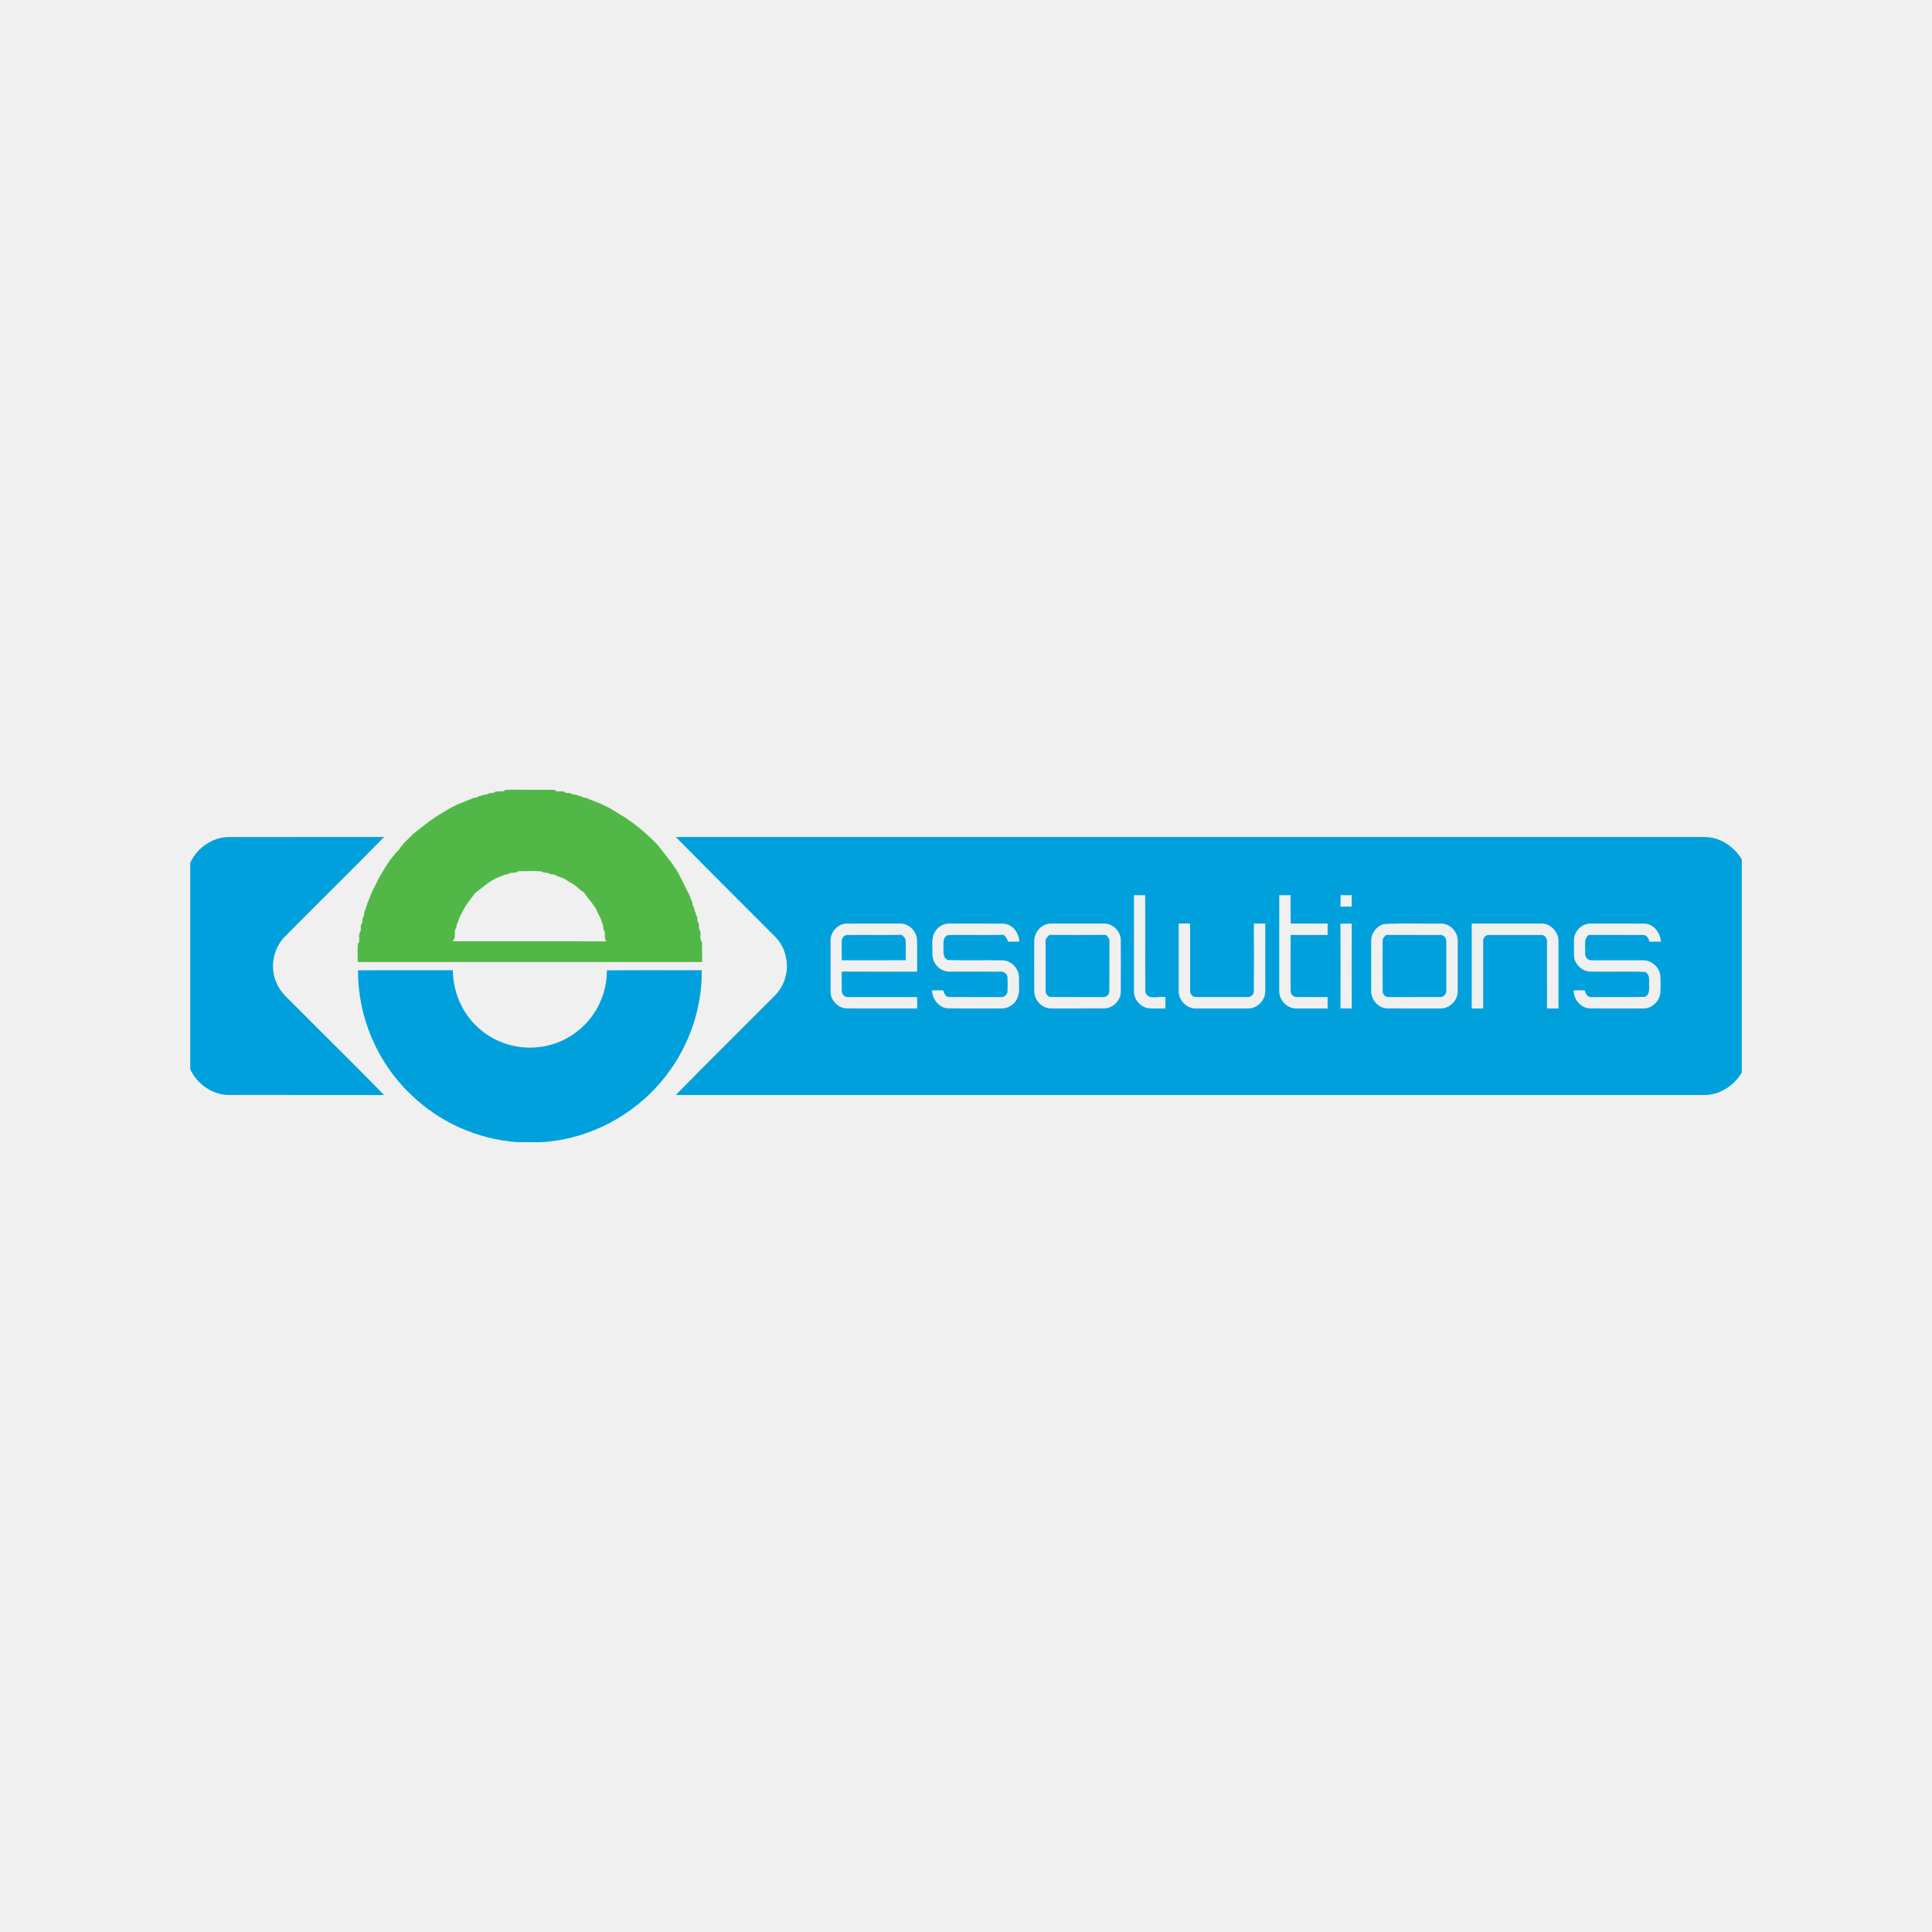
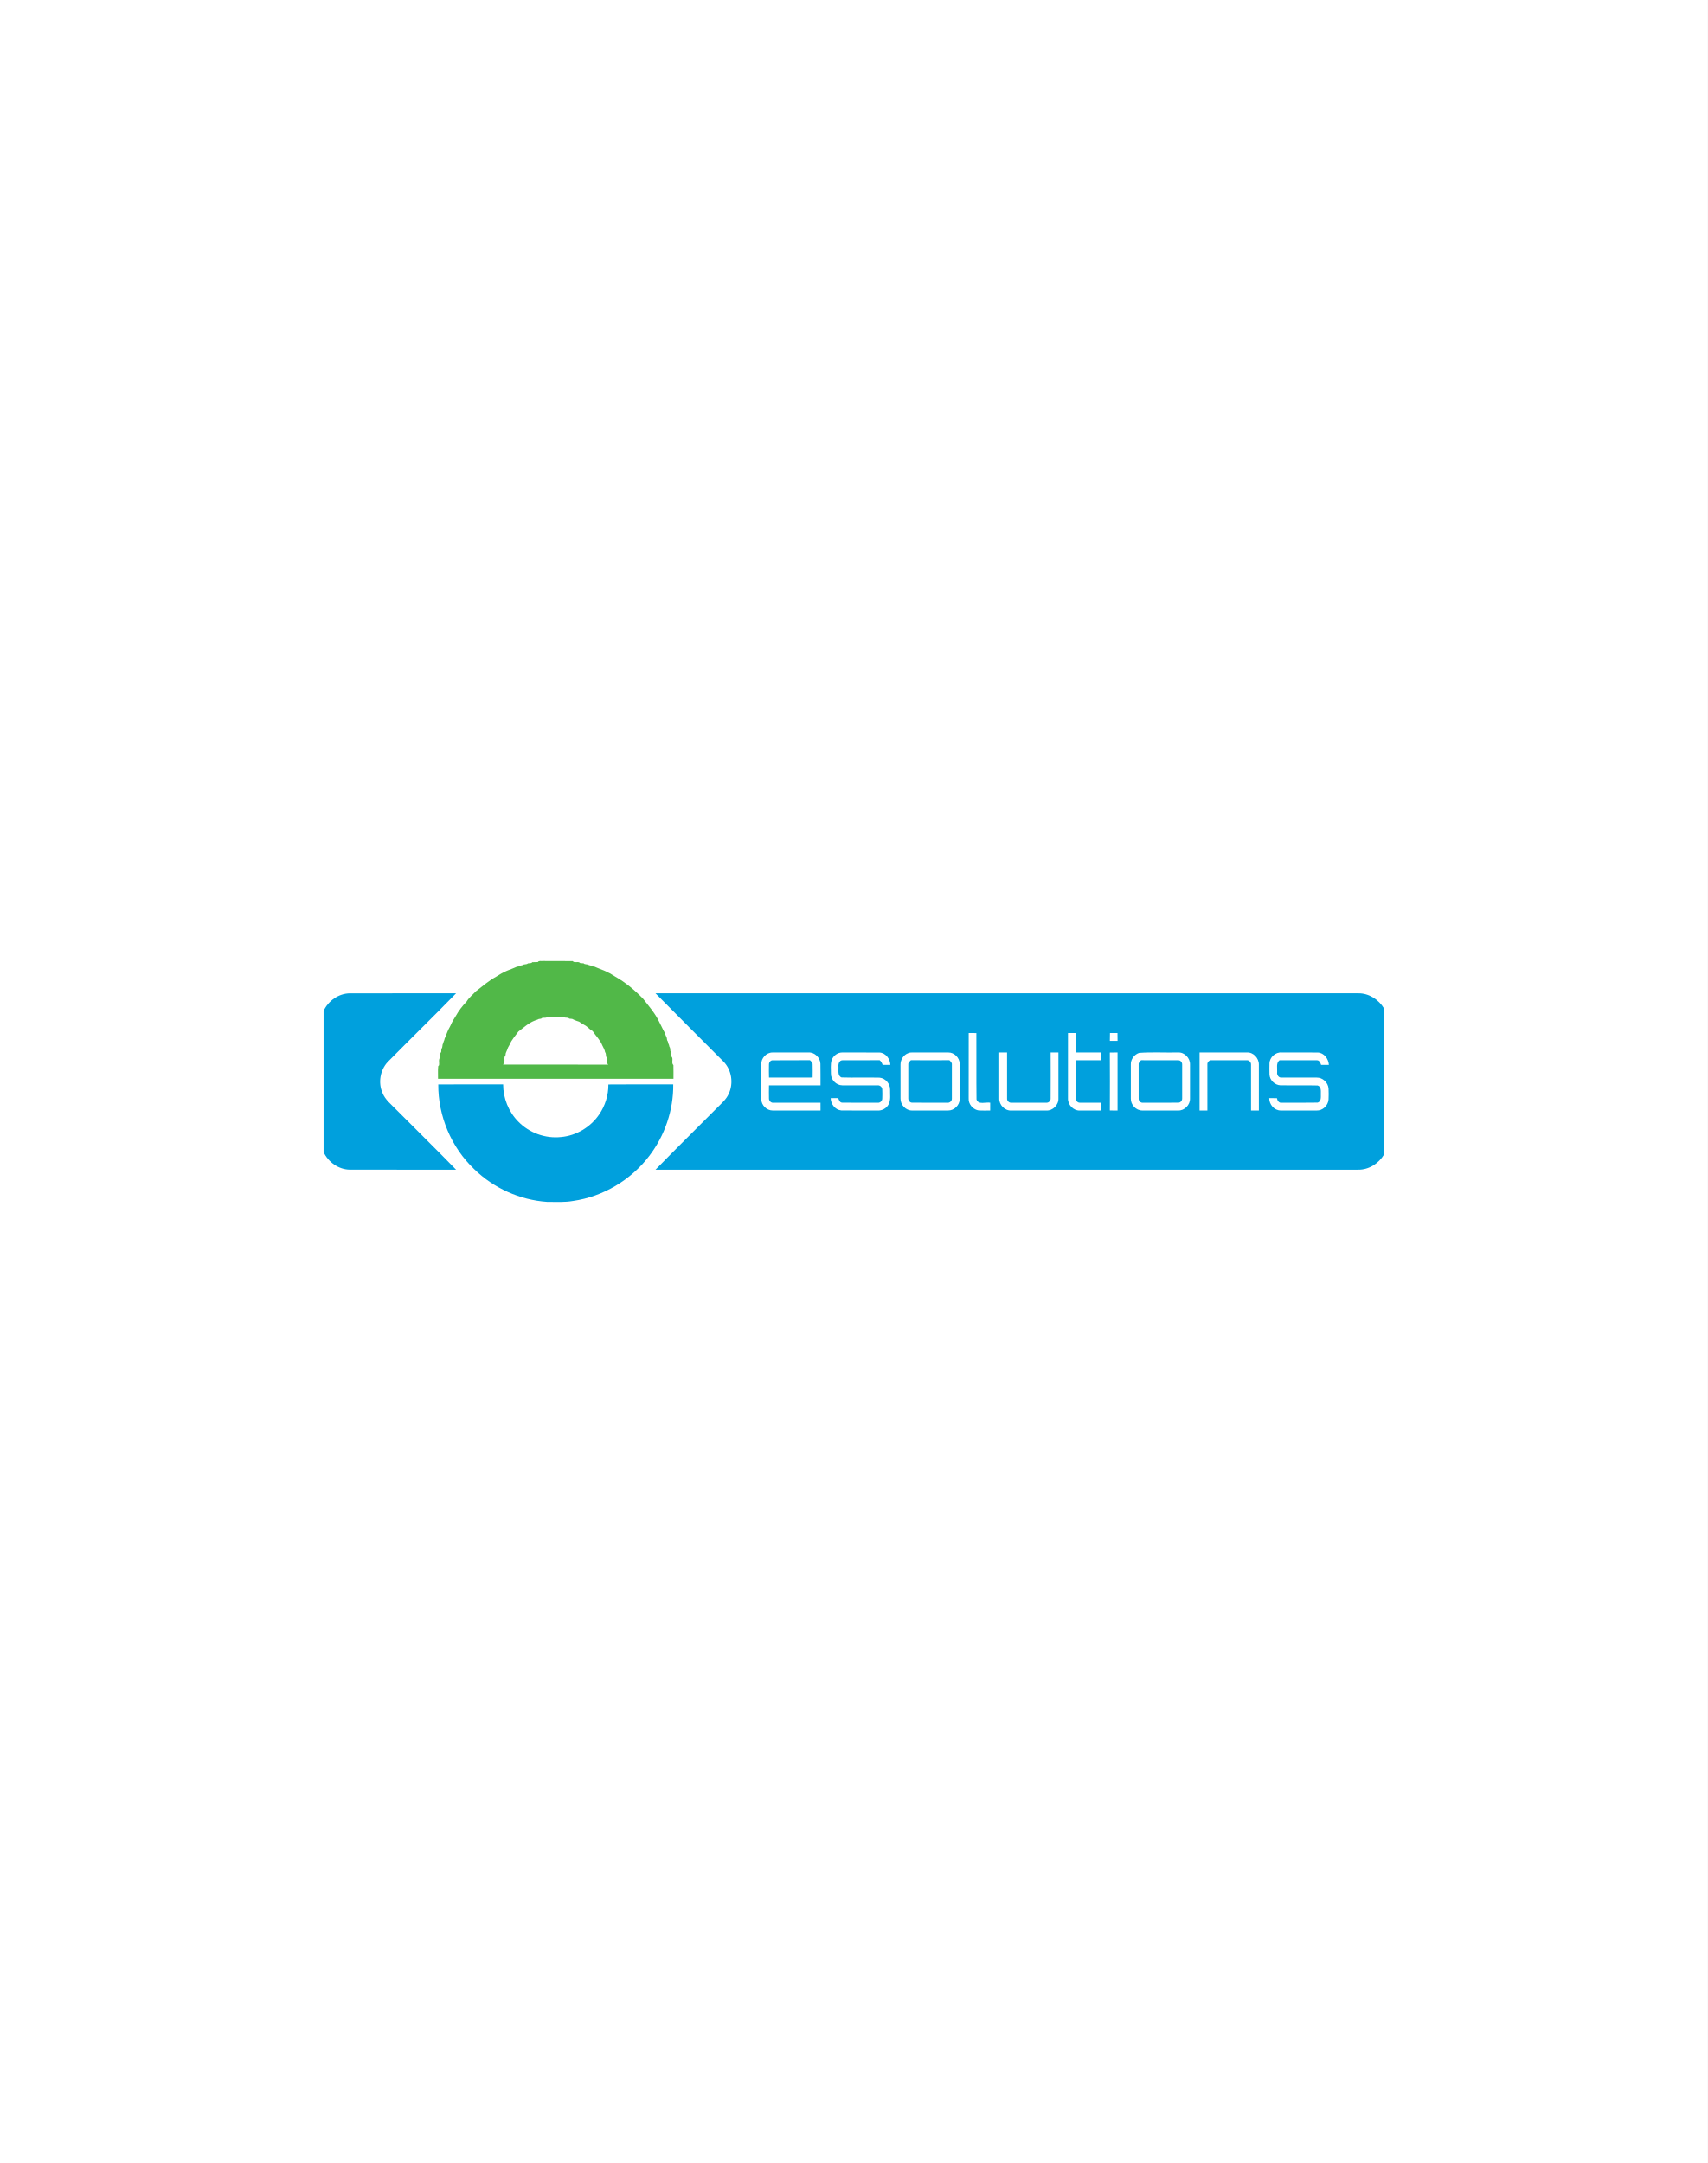
- <svg xmlns="http://www.w3.org/2000/svg" xml:space="preserve" width="8.333in" height="8.333in" version="1.1" style="shape-rendering:geometricPrecision; text-rendering:geometricPrecision; image-rendering:optimizeQuality; fill-rule:evenodd; clip-rule:evenodd" viewBox="0 0 8333.33 8333.33">
-   <defs>
-     <style type="text/css">  .fil0 {fill:none} .fil2 {fill:#00A0DD;fill-rule:nonzero} .fil1 {fill:#51B848;fill-rule:nonzero}  </style>
-   </defs>
-   <g id="Layer_x0020_1">
-     <rect class="fil0" width="8333.33" height="8333.33" />
-     <g id="_2716848350352">
-       <g>
-         <path class="fil1" d="M2172.31 3413.06c7.15,-10.04 20.36,-5.36 30.61,-6.6 63.14,0.69 126.35,-0.41 189.49,0.62 11.83,14.72 35.43,-1.65 47.6,12.66 7.02,0.48 14.1,0.89 21.18,1.37 8.87,9.7 23.94,3.24 33.84,11.28 7.63,0.76 14.51,3.3 20.63,7.7 3.57,0.55 10.73,1.52 14.31,2 11.14,5.91 23.45,9.08 34.87,14.51 16.37,6.26 32.81,12.31 48.15,20.77 17.06,7.43 32.26,18.16 48.22,27.58 65.89,37.48 124.08,85.97 176.35,140.58 35.08,45.74 74.28,89.56 99.39,142.1 4.4,9.22 9.01,18.36 13.76,27.51 4.47,9.22 9.01,18.43 13.62,27.58 1.86,3.37 5.57,10.18 7.5,13.55 4.95,11.56 8.32,23.87 14.24,35.01 0.48,3.57 1.44,10.73 2,14.31 4.33,6.12 6.88,13 7.7,20.7 3.44,6.4 5.71,13.28 6.81,20.63 6.6,7.63 4.61,18.22 6.26,27.44 9.22,9.01 4.61,22.97 6.54,34.39 15.2,14.38 -3.17,40.44 12.59,54.48 0.89,28.75 0.2,57.5 0.41,86.25 -495.22,0 -990.44,0 -1485.65,0 0.89,-26.48 -1.86,-53.24 1.17,-79.58l5.3 -6.12c2.61,-15.75 -5.3,-35.35 6.54,-48.14 2.06,-11.42 -3.09,-25.86 6.94,-34.39 0.48,-7.08 0.89,-14.1 1.38,-21.18 9.7,-8.87 3.23,-23.94 11.28,-33.77 1.17,-7.29 3.44,-14.24 6.81,-20.7 1.1,-7.22 3.44,-13.96 7.02,-20.29 8.74,-20.77 15.54,-42.37 27.31,-61.77 1.72,-3.44 5.16,-10.31 6.88,-13.75 8.25,-20.16 20.08,-38.24 31.43,-56.61 18.43,-33.22 41.96,-63.69 68.3,-90.93 14.79,-25.45 38.86,-43.33 58.53,-64.79 41.61,-32.19 81.78,-67.06 128.28,-92.51 15.96,-9.43 31.09,-20.15 48.21,-27.58 15.34,-8.46 31.78,-14.51 48.15,-20.7 11.35,-5.5 23.73,-8.6 34.87,-14.58 3.57,-0.48 10.73,-1.44 14.3,-2 6.12,-4.4 13,-6.94 20.7,-7.63 9.77,-8.05 24.48,-1.99 33.77,-10.94 9.22,-1.99 20.98,1.38 27.51,-7.5 11.62,-0.41 23.25,-0.55 34.94,-0.96l0 0zm61.35 344.8c-9.97,13.14 -30.26,0 -40.72,12.45 -3.58,0.48 -10.73,1.44 -14.31,1.93 -8.25,4.88 -17.74,7.08 -26.62,10.52 -39.13,15.27 -69.26,44.5 -102.35,68.85 -18.98,26.76 -42.16,51.31 -54.89,82.06 -3.37,6.33 -6.88,12.59 -10.45,18.85 -4.95,11.62 -8.26,23.87 -14.17,35.08 -0.48,3.57 -1.44,10.73 -1.93,14.3 -10.73,10.8 -4.26,27.65 -6.6,41.2 -2,4.2 -6.06,12.59 -8.05,16.78 220.99,0.69 441.98,-0.41 662.97,0.55 -15.13,-14.03 -0.62,-37.28 -13.55,-51.59 -1.58,-9.28 0.34,-19.88 -6.19,-27.51 -1.38,-7.15 -3.51,-13.96 -6.54,-20.5 -3.78,-7.22 -7.43,-14.58 -10.94,-21.94 -13.48,-34.87 -41.41,-60.11 -61.28,-90.72 -19.6,-9.29 -31.78,-28.48 -51.17,-37.62 -11.9,-6.12 -22.69,-14.03 -33.91,-21.26 -11.76,-3.71 -23.52,-7.63 -34.6,-12.93 -7.63,-6.6 -18.09,-4.81 -27.24,-6.26 -7.08,-7.91 -18.3,-5.09 -27.51,-6.81l-6.12 -4.61c-34.39,-2.96 -69.33,-0.76 -103.86,-0.83z" />
+ <svg xmlns="http://www.w3.org/2000/svg" viewBox="0 0 300 380" width="300" height="380">
+   <rect width="300" height="380" fill="#ffffff" />
+   <svg x="34" y="46" width="232" height="288" viewBox="0 0 8333.33 8333.33" preserveAspectRatio="xMidYMid meet">
+     <defs>
+       <style type="text/css">  .fil0 {fill:none} .fil2 {fill:#00A0DD;fill-rule:nonzero} .fil1 {fill:#51B848;fill-rule:nonzero}  </style>
+     </defs>
+     <g id="Layer_x0020_1">
+       <rect class="fil0" width="8333.33" height="8333.33" />
+       <g id="_2716848350352">
+         <g>
+           <path class="fil1" d="M2172.31 3413.06c7.15,-10.04 20.36,-5.36 30.61,-6.6 63.14,0.69 126.35,-0.41 189.49,0.62 11.83,14.72 35.43,-1.65 47.6,12.66 7.02,0.48 14.1,0.89 21.18,1.37 8.87,9.7 23.94,3.24 33.84,11.28 7.63,0.76 14.51,3.3 20.63,7.7 3.57,0.55 10.73,1.52 14.31,2 11.14,5.91 23.45,9.08 34.87,14.51 16.37,6.26 32.81,12.31 48.15,20.77 17.06,7.43 32.26,18.16 48.22,27.58 65.89,37.48 124.08,85.97 176.35,140.58 35.08,45.74 74.28,89.56 99.39,142.1 4.4,9.22 9.01,18.36 13.76,27.51 4.47,9.22 9.01,18.43 13.62,27.58 1.86,3.37 5.57,10.18 7.5,13.55 4.95,11.56 8.32,23.87 14.24,35.01 0.48,3.57 1.44,10.73 2,14.31 4.33,6.12 6.88,13 7.7,20.7 3.44,6.4 5.71,13.28 6.81,20.63 6.6,7.63 4.61,18.22 6.26,27.44 9.22,9.01 4.61,22.97 6.54,34.39 15.2,14.38 -3.17,40.44 12.59,54.48 0.89,28.75 0.2,57.5 0.41,86.25 -495.22,0 -990.44,0 -1485.65,0 0.89,-26.48 -1.86,-53.24 1.17,-79.58l5.3 -6.12c2.61,-15.75 -5.3,-35.35 6.54,-48.14 2.06,-11.42 -3.09,-25.86 6.94,-34.39 0.48,-7.08 0.89,-14.1 1.38,-21.18 9.7,-8.87 3.23,-23.94 11.28,-33.77 1.17,-7.29 3.44,-14.24 6.81,-20.7 1.1,-7.22 3.44,-13.96 7.02,-20.29 8.74,-20.77 15.54,-42.37 27.31,-61.77 1.72,-3.44 5.16,-10.31 6.88,-13.75 8.25,-20.16 20.08,-38.24 31.43,-56.61 18.43,-33.22 41.96,-63.69 68.3,-90.93 14.79,-25.45 38.86,-43.33 58.53,-64.79 41.61,-32.19 81.78,-67.06 128.28,-92.51 15.96,-9.43 31.09,-20.15 48.21,-27.58 15.34,-8.46 31.78,-14.51 48.15,-20.7 11.35,-5.5 23.73,-8.6 34.87,-14.58 3.57,-0.48 10.73,-1.44 14.3,-2 6.12,-4.4 13,-6.94 20.7,-7.63 9.77,-8.05 24.48,-1.99 33.77,-10.94 9.22,-1.99 20.98,1.38 27.51,-7.5 11.62,-0.41 23.25,-0.55 34.94,-0.96l0 0zm61.35 344.8c-9.97,13.14 -30.26,0 -40.72,12.45 -3.58,0.48 -10.73,1.44 -14.31,1.93 -8.25,4.88 -17.74,7.08 -26.62,10.52 -39.13,15.27 -69.26,44.5 -102.35,68.85 -18.98,26.76 -42.16,51.31 -54.89,82.06 -3.37,6.33 -6.88,12.59 -10.45,18.85 -4.95,11.62 -8.26,23.87 -14.17,35.08 -0.48,3.57 -1.44,10.73 -1.93,14.3 -10.73,10.8 -4.26,27.65 -6.6,41.2 -2,4.2 -6.06,12.59 -8.05,16.78 220.99,0.69 441.98,-0.41 662.97,0.55 -15.13,-14.03 -0.62,-37.28 -13.55,-51.59 -1.58,-9.28 0.34,-19.88 -6.19,-27.51 -1.38,-7.15 -3.51,-13.96 -6.54,-20.5 -3.78,-7.22 -7.43,-14.58 -10.94,-21.94 -13.48,-34.87 -41.41,-60.11 -61.28,-90.72 -19.6,-9.29 -31.78,-28.48 -51.17,-37.62 -11.9,-6.12 -22.69,-14.03 -33.91,-21.26 -11.76,-3.71 -23.52,-7.63 -34.6,-12.93 -7.63,-6.6 -18.09,-4.81 -27.24,-6.26 -7.08,-7.91 -18.3,-5.09 -27.51,-6.81l-6.12 -4.61c-34.39,-2.96 -69.33,-0.76 -103.86,-0.83z" />
+         </g>
+         <path class="fil2" d="M820.51 3721.61c29.09,-63.56 94.57,-110.46 165.28,-111.15 223.67,-0.48 447.28,0.2 670.95,-0.35 -142.51,146.37 -289.08,288.88 -432.56,434.35 -46.7,51.38 -60.25,130.34 -31.91,194.03 17.06,43.74 55.43,72.84 86.94,105.78 125.59,126.63 253.25,251.11 377.53,378.98 -223.67,-0.62 -447.34,0.2 -671.02,-0.41 -70.7,-0.83 -136.05,-47.53 -165.21,-111.01l0 -890.22z" />
+         <g>
+           <path class="fil2" d="M2914.93 3610.19c1477.74,0.28 2955.42,0.07 4433.09,0.07 67.82,-1.58 131.17,39.34 164.8,96.98l0 918.83c-33.63,57.85 -97.19,98.56 -165.07,96.98 -1477.6,0.07 -2955.21,-0.14 -4432.81,0.14 127.86,-131.03 258.27,-259.51 387.44,-389.16 27.24,-27.99 59.09,-53.44 74.83,-90.24 31.43,-66.03 18.23,-150.63 -33.22,-202.83 -143.13,-143.47 -286.88,-286.4 -429.05,-430.77l0 0zm1976.33 250.7c-0.28,137.35 0,274.7 -0.2,412.06 -2.34,34.87 24.48,67.2 57.64,75.31 25.86,3.23 52.07,0.83 78.13,1.58 0,-16.44 0,-32.88 0.07,-49.31 -27.72,-5.16 -75.04,15.13 -86.39,-20.63 -1.79,-139.56 0.14,-279.18 -0.89,-418.73 -16.17,0.2 -32.33,0.27 -48.35,-0.28l0 0zm626.52 0.07c-0.14,137.42 -0.07,274.78 -0.07,412.2 -1.79,40.65 35.01,79.03 76.14,76.62 44.16,0.14 88.38,-0.27 132.61,0.14 -0.2,-16.51 -0.2,-32.95 -0.2,-49.39 -44.3,-0.14 -88.52,0.41 -132.75,-0.07 -14.1,1.38 -27.17,-12.59 -26.69,-26.27 -0.2,-80.47 -0.28,-160.94 0.14,-241.35 53.1,-0.14 106.2,-0.07 159.3,0 0,-16.51 0,-32.94 0.2,-49.38 -53.17,0.27 -106.26,0.14 -159.3,0.2 -0.89,-40.93 -0.2,-81.85 -0.48,-122.7 -16.37,0.48 -32.67,0.48 -48.9,0l0 0zm264.87 -0.14c-0.48,16.51 -0.69,33.02 -0.76,49.52 16.23,0 32.46,0 48.77,0.14 -0.21,-16.51 -0.35,-33.08 -0.55,-49.52 -15.89,0.48 -31.71,0.41 -47.46,-0.14l0 0zm-2200.21 199.33c0.28,73.11 -0.2,146.3 0.2,219.41 0.69,37.07 34.12,70.02 71.26,70.09 100.76,0.28 201.52,0 302.35,0.13 -0.13,-16.44 -0.2,-32.81 -0.13,-49.17 -98.56,-0.07 -197.06,0 -295.55,0 -15.82,2.75 -30.19,-11.63 -29.71,-27.17 -0.82,-27.44 -0.07,-54.96 0.14,-82.47 108.4,0.07 216.8,0 325.19,0.07 -0.69,-45.53 0.83,-91.13 -0.62,-136.59 -1.65,-38.24 -35.7,-72.56 -74.56,-70.84 -75.59,0.07 -151.11,-0.07 -226.7,0.07 -39.89,-0.89 -74.49,36.93 -71.88,76.48l0 0zm443.56 -27.17c-7.77,26.62 -3.65,55.02 -4.19,82.4 -1.38,39.14 32.67,75.31 72.01,75.52 73.66,0.34 147.33,-0.07 221.06,0.13 15.54,-2.33 31.02,10.66 30.88,26.55 0.89,18.71 0.89,37.56 0,56.33 0.28,15.68 -14.79,29.37 -30.54,26.69 -73.87,-0.21 -147.74,0.41 -221.61,-0.35 -15.82,0 -21.19,-16.65 -25.66,-28.82 -15.96,0.14 -31.98,0.14 -47.87,0.34 1.38,37.14 28.27,73.94 66.92,77.45 75.59,1.37 151.32,0 226.98,0.62 29.16,2.13 59.36,-13.48 72.29,-40.1 14.52,-28.27 7.98,-61.49 8.94,-92.03 0.41,-37.14 -29.09,-71.67 -66.44,-75.18 -79.85,-2.06 -159.91,1.1 -239.77,-1.37 -26.96,-10.94 -17.88,-44.64 -19.4,-67.2 -2.13,-16.71 3.99,-40.78 24.63,-41.06 78.2,-0.76 156.54,0.69 234.81,-0.62 9.83,7.29 15.2,18.09 18.91,29.58 16.3,-0.07 32.6,-0.14 48.97,-0.21 -1.65,-37.83 -29.09,-75.52 -68.78,-77.79 -77.93,-0.62 -155.93,-0.07 -233.85,-0.28 -30.26,-0.62 -58.67,20.98 -68.3,49.38l0 0zm483.53 -45.05c-29.51,10.52 -48.7,40.93 -48.56,71.87 -0.28,71.26 -0.35,142.52 0.07,213.77 -1.03,39.75 33.08,76.83 73.46,76.14 75.72,0.07 151.52,0.14 227.25,-0.07 37.48,0.2 71.53,-32.53 72.49,-70.16 0.48,-75.18 0.34,-150.42 0,-225.67 -0.76,-37.55 -34.67,-71.05 -72.43,-70.22 -73.46,-0.14 -146.91,0.2 -220.37,-0.14 -10.73,0.27 -22.01,-0.48 -31.91,4.47l0 0zm574.52 -4.4c0.14,96.64 0,193.2 0,289.84 -1.79,40.72 35.49,78.96 76.62,76.41 73.39,-0.07 146.84,0 220.23,0 40.99,2.27 78.48,-35.7 76.56,-76.55 0,-96.57 -0.14,-193.13 0,-289.7 -16.44,0.07 -32.81,0.07 -49.18,0.14 0.41,96.57 0.55,193.13 -0.07,289.63 1.44,14.65 -12.66,28.89 -27.24,27.24 -73.53,0.14 -147.06,0.14 -220.58,-0.07 -14.58,1.79 -28.61,-12.45 -27.03,-26.89 -0.34,-96.64 -0.07,-193.28 -0.07,-289.98 -16.44,0 -32.88,0 -49.25,-0.07l0 0zm697.64 0.62c0.83,121.74 0.69,243.48 0.14,365.22 16.16,0.34 32.46,0.48 48.76,0.55 -0.34,-122.15 -0.34,-244.31 0,-366.46 -16.37,0 -32.67,0.14 -48.9,0.69l0 0zm185.09 2c-31.09,10.32 -54.06,41.13 -52.48,74.21 -0.2,70.98 -0.27,141.89 0,212.81 -1.79,39.2 32.05,76.35 71.6,76.48 75.59,0.34 151.25,0.07 226.83,0.07 40.58,1.44 76.21,-35.56 74.97,-75.8 0,-71.39 -0.07,-142.86 0.07,-214.25 1.31,-40.1 -33.98,-78 -74.69,-76.07 -82.06,1.72 -164.66,-3.3 -246.3,2.54l0 0zm381.25 -2.68c0,122.15 0,244.31 0,366.46 16.37,-0.14 32.88,-0.14 49.39,-0.14 -0.14,-96.57 -0.21,-193.13 -0.07,-289.7 -1.65,-15.41 12.52,-29.78 28.06,-27.3 73.73,0.07 147.46,-0.14 221.27,0.07 13.96,-1.79 26.34,12.72 26.07,26.07 0.2,96.98 0.07,193.96 0.07,290.94 16.44,-0.07 32.94,-0.14 49.45,-0.07 -0.07,-96.63 0.21,-193.27 -0.07,-289.91 0.55,-40.1 -34.53,-78.62 -75.59,-76.35 -99.53,0.07 -199.05,0.28 -298.58,-0.07l0 0zm441.09 69.81c-0.48,22.97 -0.62,45.94 0.07,68.85 1.1,36.18 34.05,67.41 69.81,68.71 78,1.1 156.2,-1.17 234.2,0.96 23.46,7.3 20.08,34.81 20.08,54.06 -0.07,19.26 3.44,46.63 -19.87,54.06 -75.8,1.58 -151.66,0.28 -227.53,0.62 -17.33,3.03 -27.37,-14.17 -29.78,-28.75 -16.17,-0.2 -32.33,-0.2 -48.43,-0.28 -0.76,39.21 31.09,77.65 71.46,78.07 75.73,0.41 151.52,0.07 227.25,0.14 38.38,1.65 72.49,-31.22 75.45,-68.92 1.24,-23.25 1.24,-46.7 0,-69.95 -2.96,-37.76 -37.07,-69.81 -75.17,-68.85 -73.74,-0.2 -147.4,0.21 -221.13,-0.07 -18.43,2.13 -31.09,-17.2 -28.06,-34.05 1.99,-25.31 -8.32,-57.36 15.13,-75.18 78.07,0.34 156.13,-0.14 234.2,0.14 16.44,-1.72 24.15,15.96 28.06,28.96 16.3,-0.07 32.6,-0.07 49.04,-0.07 -2.2,-37.9 -30.2,-76.48 -70.43,-77.93 -75.66,-0.55 -151.31,0.07 -226.97,-0.28 -39.07,-3.51 -76.9,30.54 -77.38,69.74z" />
+         </g>
+         <path class="fil2" d="M3630.87 4060.28c-0.62,-13 9.15,-27.65 23.18,-27.31 78.41,-0.89 156.89,0.69 235.36,-0.76 7.64,7.43 17.61,15 16.99,26.96 1.17,27.44 0.13,55.02 0.13,82.54 -91.82,0.69 -183.64,-0.07 -275.39,0.35 -0.48,-27.24 -1.1,-54.54 -0.28,-81.78z" />
+         <path class="fil2" d="M4510.02 4060.21c-1.44,-12.38 8.8,-20.29 16.65,-27.93 80.89,0.83 161.77,0.69 242.72,0.07 7.57,7.7 17.13,15.75 15.75,27.85 0.07,71.12 0.28,142.31 -0.07,213.5 1.1,16.09 -14.17,29.57 -29.92,26.89 -73.8,-0.28 -147.67,0.41 -221.47,-0.35 -14.1,0 -24.49,-14.37 -23.66,-27.79 0,-70.7 0,-141.55 0,-212.26z" />
+         <path class="fil2" d="M5978.95 4032.5c78.27,0.76 156.54,-0.07 234.81,0.34 14.1,-0.83 25.38,14.03 24.49,27.51 0.2,70.91 0.2,141.96 0,212.94 0.83,13.62 -10.73,27.51 -24.69,27.1 -73.73,0.41 -147.53,0.07 -221.26,0.21 -15.41,2.41 -29.99,-11.42 -28.61,-26.83 -0.48,-71.26 -0.34,-142.51 -0.07,-213.77 -1.51,-11.97 7.84,-19.88 15.34,-27.51z" />
+         <path class="fil2" d="M1544.21 4185.12c136.46,-0.62 272.92,-0.14 409.38,-0.28 -0.14,86.94 34.53,173.6 96.02,235.23 68.85,71.05 171.06,107.71 269.34,96.91 96.02,-8.32 186.33,-62.52 240.39,-142.1 38.1,-55.23 58.87,-122.22 58.26,-189.42 136.39,-1.37 272.85,-0.41 409.24,-0.48 2,161.77 -53.1,323.2 -151.45,451.47 -115.41,151.87 -291.22,256.83 -480.22,283.86 -54.41,9.49 -109.84,5.98 -164.8,5.91 -171.19,-11.9 -337.37,-86.66 -459.87,-206.89 -144.44,-137.22 -227.46,-335.24 -226.29,-534.22z" />
      </g>
-       <path class="fil2" d="M820.51 3721.61c29.09,-63.56 94.57,-110.46 165.28,-111.15 223.67,-0.48 447.28,0.2 670.95,-0.35 -142.51,146.37 -289.08,288.88 -432.56,434.35 -46.7,51.38 -60.25,130.34 -31.91,194.03 17.06,43.74 55.43,72.84 86.94,105.78 125.59,126.63 253.25,251.11 377.53,378.98 -223.67,-0.62 -447.34,0.2 -671.02,-0.41 -70.7,-0.83 -136.05,-47.53 -165.21,-111.01l0 -890.22z" />
-       <g>
-         <path class="fil2" d="M2914.93 3610.19c1477.74,0.28 2955.42,0.07 4433.09,0.07 67.82,-1.58 131.17,39.34 164.8,96.98l0 918.83c-33.63,57.85 -97.19,98.56 -165.07,96.98 -1477.6,0.07 -2955.21,-0.14 -4432.81,0.14 127.86,-131.03 258.27,-259.51 387.44,-389.16 27.24,-27.99 59.09,-53.44 74.83,-90.24 31.43,-66.03 18.23,-150.63 -33.22,-202.83 -143.13,-143.47 -286.88,-286.4 -429.05,-430.77l0 0zm1976.33 250.7c-0.28,137.35 0,274.7 -0.2,412.06 -2.34,34.87 24.48,67.2 57.64,75.31 25.86,3.23 52.07,0.83 78.13,1.58 0,-16.44 0,-32.88 0.07,-49.31 -27.72,-5.16 -75.04,15.13 -86.39,-20.63 -1.79,-139.56 0.14,-279.18 -0.89,-418.73 -16.17,0.2 -32.33,0.27 -48.35,-0.28l0 0zm626.52 0.07c-0.14,137.42 -0.07,274.78 -0.07,412.2 -1.79,40.65 35.01,79.03 76.14,76.62 44.16,0.14 88.38,-0.27 132.61,0.14 -0.2,-16.51 -0.2,-32.95 -0.2,-49.39 -44.3,-0.14 -88.52,0.41 -132.75,-0.07 -14.1,1.38 -27.17,-12.59 -26.69,-26.27 -0.2,-80.47 -0.28,-160.94 0.14,-241.35 53.1,-0.14 106.2,-0.07 159.3,0 0,-16.51 0,-32.94 0.2,-49.38 -53.17,0.27 -106.26,0.14 -159.3,0.2 -0.89,-40.93 -0.2,-81.85 -0.48,-122.7 -16.37,0.48 -32.67,0.48 -48.9,0l0 0zm264.87 -0.14c-0.48,16.51 -0.69,33.02 -0.76,49.52 16.23,0 32.46,0 48.77,0.14 -0.21,-16.51 -0.35,-33.08 -0.55,-49.52 -15.89,0.48 -31.71,0.41 -47.46,-0.14l0 0zm-2200.21 199.33c0.28,73.11 -0.2,146.3 0.2,219.41 0.69,37.07 34.12,70.02 71.26,70.09 100.76,0.28 201.52,0 302.35,0.13 -0.13,-16.44 -0.2,-32.81 -0.13,-49.17 -98.56,-0.07 -197.06,0 -295.55,0 -15.82,2.75 -30.19,-11.63 -29.71,-27.17 -0.82,-27.44 -0.07,-54.96 0.14,-82.47 108.4,0.07 216.8,0 325.19,0.07 -0.69,-45.53 0.83,-91.13 -0.62,-136.59 -1.65,-38.24 -35.7,-72.56 -74.56,-70.84 -75.59,0.07 -151.11,-0.07 -226.7,0.07 -39.89,-0.89 -74.49,36.93 -71.88,76.48l0 0zm443.56 -27.17c-7.77,26.62 -3.65,55.02 -4.19,82.4 -1.38,39.14 32.67,75.31 72.01,75.52 73.66,0.34 147.33,-0.07 221.06,0.13 15.54,-2.33 31.02,10.66 30.88,26.55 0.89,18.71 0.89,37.56 0,56.33 0.28,15.68 -14.79,29.37 -30.54,26.69 -73.87,-0.21 -147.74,0.41 -221.61,-0.35 -15.82,0 -21.19,-16.65 -25.66,-28.82 -15.96,0.14 -31.98,0.14 -47.87,0.34 1.38,37.14 28.27,73.94 66.92,77.45 75.59,1.37 151.32,0 226.98,0.62 29.16,2.13 59.36,-13.48 72.29,-40.1 14.52,-28.27 7.98,-61.49 8.94,-92.03 0.41,-37.14 -29.09,-71.67 -66.44,-75.18 -79.85,-2.06 -159.91,1.1 -239.77,-1.37 -26.96,-10.94 -17.88,-44.64 -19.4,-67.2 -2.13,-16.71 3.99,-40.78 24.63,-41.06 78.2,-0.76 156.54,0.69 234.81,-0.62 9.83,7.29 15.2,18.09 18.91,29.58 16.3,-0.07 32.6,-0.14 48.97,-0.21 -1.65,-37.83 -29.09,-75.52 -68.78,-77.79 -77.93,-0.62 -155.93,-0.07 -233.85,-0.28 -30.26,-0.62 -58.67,20.98 -68.3,49.38l0 0zm483.53 -45.05c-29.51,10.52 -48.7,40.93 -48.56,71.87 -0.28,71.26 -0.35,142.52 0.07,213.77 -1.03,39.75 33.08,76.83 73.46,76.14 75.72,0.07 151.52,0.14 227.25,-0.07 37.48,0.2 71.53,-32.53 72.49,-70.16 0.48,-75.18 0.34,-150.42 0,-225.67 -0.76,-37.55 -34.67,-71.05 -72.43,-70.22 -73.46,-0.14 -146.91,0.2 -220.37,-0.14 -10.73,0.27 -22.01,-0.48 -31.91,4.47l0 0zm574.52 -4.4c0.14,96.64 0,193.2 0,289.84 -1.79,40.72 35.49,78.96 76.62,76.41 73.39,-0.07 146.84,0 220.23,0 40.99,2.27 78.48,-35.7 76.56,-76.55 0,-96.57 -0.14,-193.13 0,-289.7 -16.44,0.07 -32.81,0.07 -49.18,0.14 0.41,96.57 0.55,193.13 -0.07,289.63 1.44,14.65 -12.66,28.89 -27.24,27.24 -73.53,0.14 -147.06,0.14 -220.58,-0.07 -14.58,1.79 -28.61,-12.45 -27.03,-26.89 -0.34,-96.64 -0.07,-193.28 -0.07,-289.98 -16.44,0 -32.88,0 -49.25,-0.07l0 0zm697.64 0.62c0.83,121.74 0.69,243.48 0.14,365.22 16.16,0.34 32.46,0.48 48.76,0.55 -0.34,-122.15 -0.34,-244.31 0,-366.46 -16.37,0 -32.67,0.14 -48.9,0.69l0 0zm185.09 2c-31.09,10.32 -54.06,41.13 -52.48,74.21 -0.2,70.98 -0.27,141.89 0,212.81 -1.79,39.2 32.05,76.35 71.6,76.48 75.59,0.34 151.25,0.07 226.83,0.07 40.58,1.44 76.21,-35.56 74.97,-75.8 0,-71.39 -0.07,-142.86 0.07,-214.25 1.31,-40.1 -33.98,-78 -74.69,-76.07 -82.06,1.72 -164.66,-3.3 -246.3,2.54l0 0zm381.25 -2.68c0,122.15 0,244.31 0,366.46 16.37,-0.14 32.88,-0.14 49.39,-0.14 -0.14,-96.57 -0.21,-193.13 -0.07,-289.7 -1.65,-15.41 12.52,-29.78 28.06,-27.3 73.73,0.07 147.46,-0.14 221.27,0.07 13.96,-1.79 26.34,12.72 26.07,26.07 0.2,96.98 0.07,193.96 0.07,290.94 16.44,-0.07 32.94,-0.14 49.45,-0.07 -0.07,-96.63 0.21,-193.27 -0.07,-289.91 0.55,-40.1 -34.53,-78.62 -75.59,-76.35 -99.53,0.07 -199.05,0.28 -298.58,-0.07l0 0zm441.09 69.81c-0.48,22.97 -0.62,45.94 0.07,68.85 1.1,36.18 34.05,67.41 69.81,68.71 78,1.1 156.2,-1.17 234.2,0.96 23.46,7.3 20.08,34.81 20.08,54.06 -0.07,19.26 3.44,46.63 -19.87,54.06 -75.8,1.58 -151.66,0.28 -227.53,0.62 -17.33,3.03 -27.37,-14.17 -29.78,-28.75 -16.17,-0.2 -32.33,-0.2 -48.43,-0.28 -0.76,39.21 31.09,77.65 71.46,78.07 75.73,0.41 151.52,0.07 227.25,0.14 38.38,1.65 72.49,-31.22 75.45,-68.92 1.24,-23.25 1.24,-46.7 0,-69.95 -2.96,-37.76 -37.07,-69.81 -75.17,-68.85 -73.74,-0.2 -147.4,0.21 -221.13,-0.07 -18.43,2.13 -31.09,-17.2 -28.06,-34.05 1.99,-25.31 -8.32,-57.36 15.13,-75.18 78.07,0.34 156.13,-0.14 234.2,0.14 16.44,-1.72 24.15,15.96 28.06,28.96 16.3,-0.07 32.6,-0.07 49.04,-0.07 -2.2,-37.9 -30.2,-76.48 -70.43,-77.93 -75.66,-0.55 -151.31,0.07 -226.97,-0.28 -39.07,-3.51 -76.9,30.54 -77.38,69.74z" />
-       </g>
-       <path class="fil2" d="M3630.87 4060.28c-0.62,-13 9.15,-27.65 23.18,-27.31 78.41,-0.89 156.89,0.69 235.36,-0.76 7.64,7.43 17.61,15 16.99,26.96 1.17,27.44 0.13,55.02 0.13,82.54 -91.82,0.69 -183.64,-0.07 -275.39,0.35 -0.48,-27.24 -1.1,-54.54 -0.28,-81.78z" />
-       <path class="fil2" d="M4510.02 4060.21c-1.44,-12.38 8.8,-20.29 16.65,-27.93 80.89,0.83 161.77,0.69 242.72,0.07 7.57,7.7 17.13,15.75 15.75,27.85 0.07,71.12 0.28,142.31 -0.07,213.5 1.1,16.09 -14.17,29.57 -29.92,26.89 -73.8,-0.28 -147.67,0.41 -221.47,-0.35 -14.1,0 -24.49,-14.37 -23.66,-27.79 0,-70.7 0,-141.55 0,-212.26z" />
-       <path class="fil2" d="M5978.95 4032.5c78.27,0.76 156.54,-0.07 234.81,0.34 14.1,-0.83 25.38,14.03 24.49,27.51 0.2,70.91 0.2,141.96 0,212.94 0.83,13.62 -10.73,27.51 -24.69,27.1 -73.73,0.41 -147.53,0.07 -221.26,0.21 -15.41,2.41 -29.99,-11.42 -28.61,-26.83 -0.48,-71.26 -0.34,-142.51 -0.07,-213.77 -1.51,-11.97 7.84,-19.88 15.34,-27.51z" />
-       <path class="fil2" d="M1544.21 4185.12c136.46,-0.62 272.92,-0.14 409.38,-0.28 -0.14,86.94 34.53,173.6 96.02,235.23 68.85,71.05 171.06,107.71 269.34,96.91 96.02,-8.32 186.33,-62.52 240.39,-142.1 38.1,-55.23 58.87,-122.22 58.26,-189.42 136.39,-1.37 272.85,-0.41 409.24,-0.48 2,161.77 -53.1,323.2 -151.45,451.47 -115.41,151.87 -291.22,256.83 -480.22,283.86 -54.41,9.49 -109.84,5.98 -164.8,5.91 -171.19,-11.9 -337.37,-86.66 -459.87,-206.89 -144.44,-137.22 -227.46,-335.24 -226.29,-534.22z" />
    </g>
-   </g>
+   </svg>
</svg>
